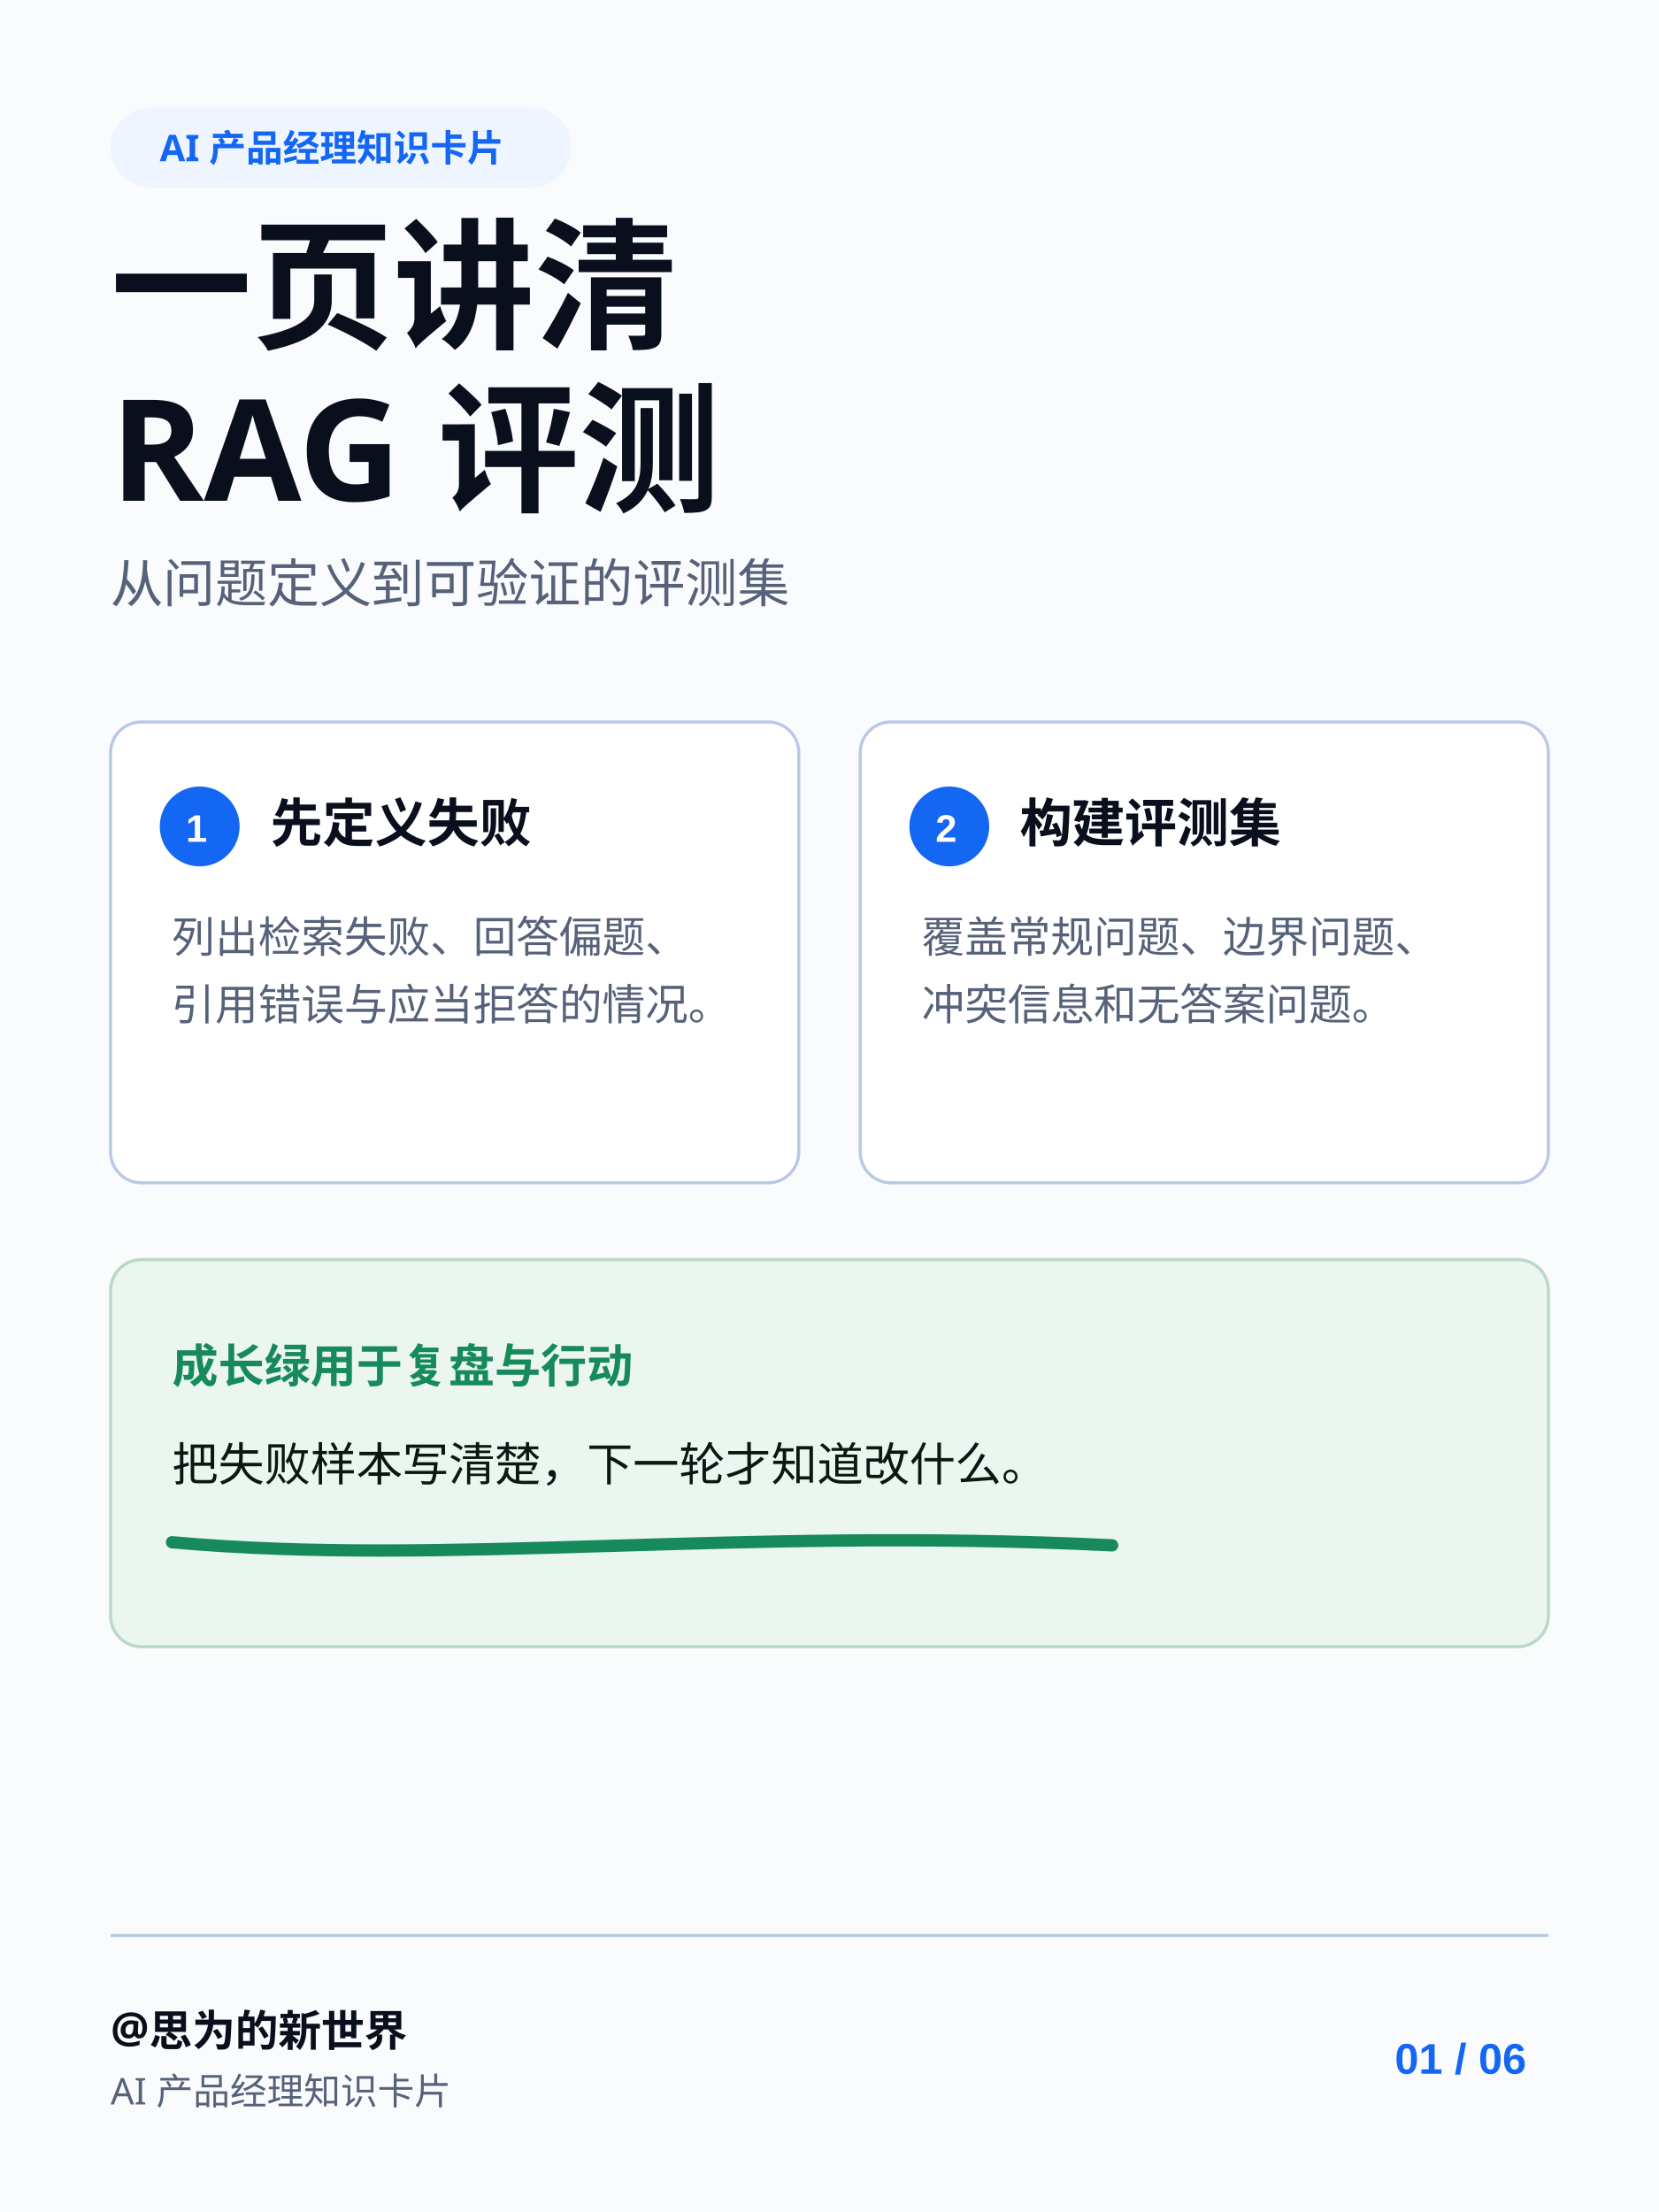
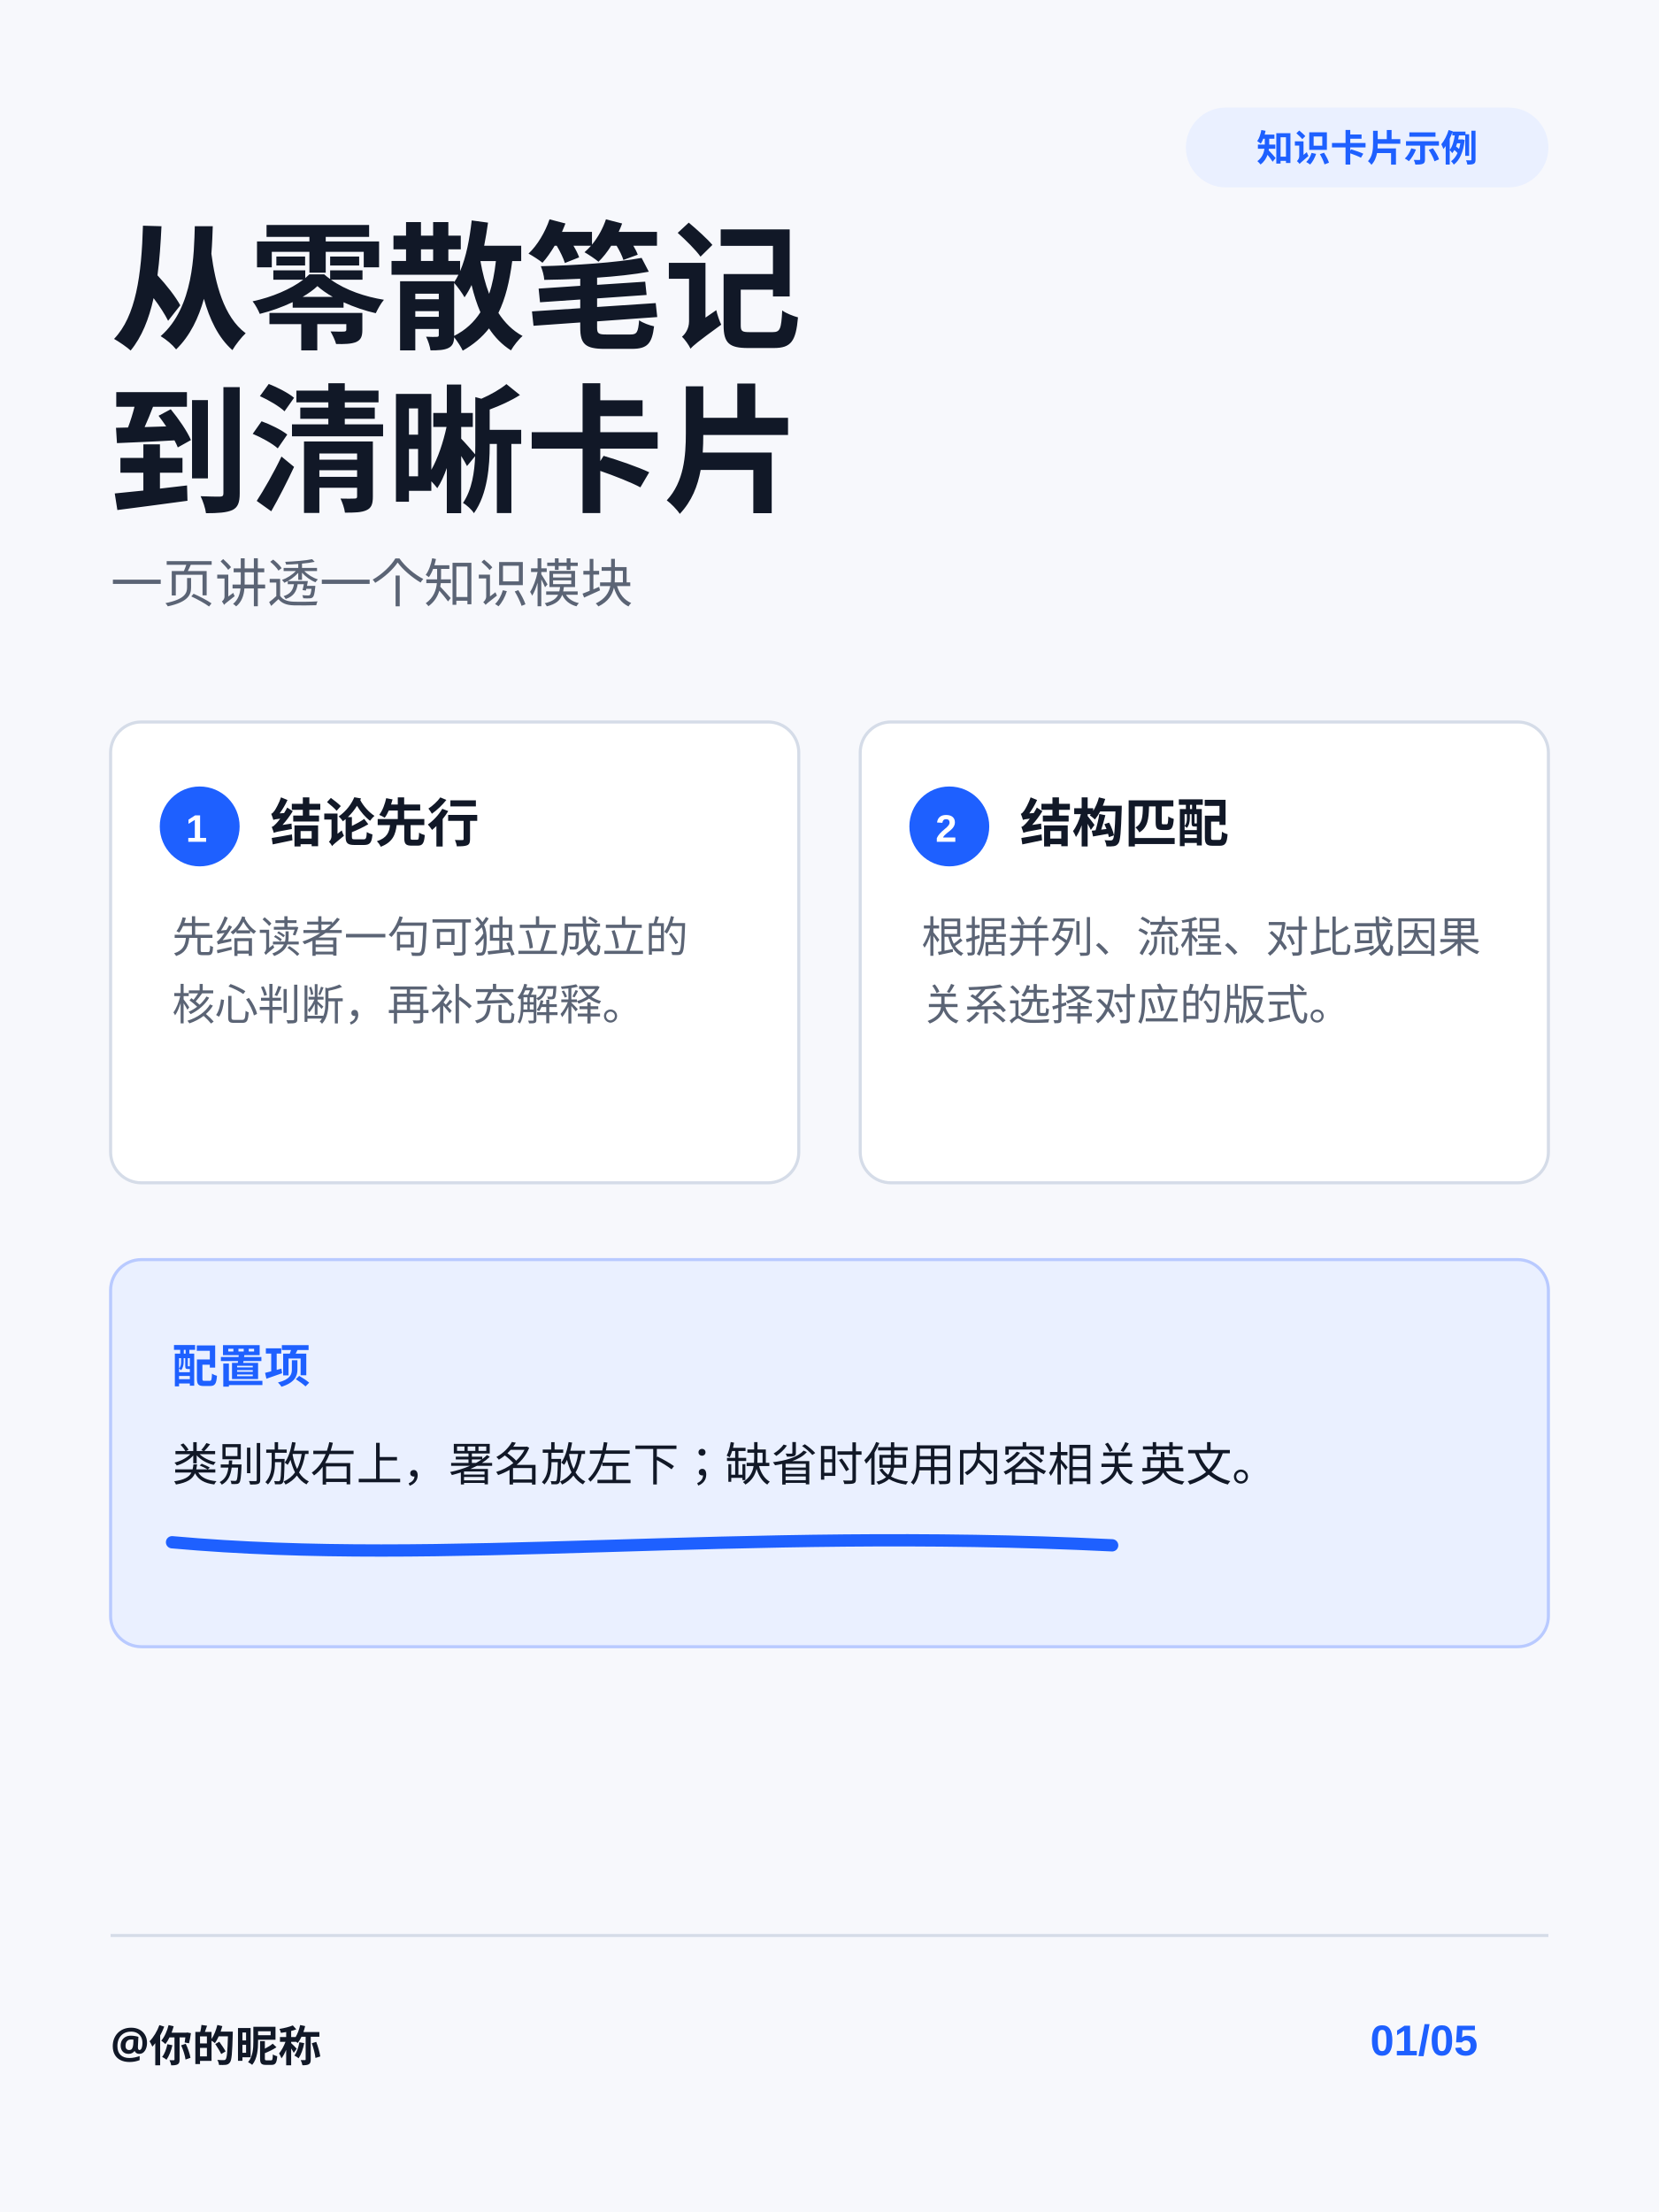
<svg xmlns="http://www.w3.org/2000/svg" width="1080" height="1440" viewBox="0 0 1080 1440" role="img" aria-labelledby="title desc">
-   <rect width="1080" height="1440" fill="#FAFBFD" />
-   <rect x="72" y="70" width="300" height="52" rx="26" fill="#EEF5FF" />
-   <text x="104" y="105" font-family="PingFang SC, sans-serif" font-size="24" font-weight="700" fill="#1467F2">AI 产品经理知识卡片</text>
-   <text x="72" y="220" font-family="PingFang SC, sans-serif" font-size="92" font-weight="800" fill="#090F1D">一页讲清</text>
-   <text x="72" y="326" font-family="PingFang SC, sans-serif" font-size="92" font-weight="800" fill="#090F1D">RAG 评测</text>
-   <text x="72" y="392" font-family="PingFang SC, sans-serif" font-size="34" fill="#56627A">从问题定义到可验证的评测集</text>
-   <rect x="72" y="470" width="448" height="300" rx="20" fill="#FFFFFF" stroke="#B8C9E5" stroke-width="2" />
-   <circle cx="130" cy="538" r="26" fill="#1467F2" />
+   <rect width="1080" height="1440" fill="#F7F8FC" />
+   <rect x="772" y="70" width="236" height="52" rx="26" fill="#EAF0FF" />
+   <text x="890" y="105" text-anchor="middle" font-family="PingFang SC, sans-serif" font-size="24" font-weight="700" fill="#1E60FF">知识卡片示例</text>
+   <text x="72" y="220" font-family="PingFang SC, sans-serif" font-size="90" font-weight="800" fill="#111827">从零散笔记</text>
+   <text x="72" y="326" font-family="PingFang SC, sans-serif" font-size="90" font-weight="800" fill="#111827">到清晰卡片</text>
+   <text x="72" y="392" font-family="PingFang SC, sans-serif" font-size="34" fill="#5B6475">一页讲透一个知识模块</text>
+   <rect x="72" y="470" width="448" height="300" rx="20" fill="#FFFFFF" stroke="#D5DCE8" stroke-width="2" />
+   <circle cx="130" cy="538" r="26" fill="#1E60FF" />
  <text x="121" y="548" font-family="Arial, sans-serif" font-size="25" font-weight="700" fill="#FFFFFF">1</text>
-   <text x="176" y="548" font-family="PingFang SC, sans-serif" font-size="34" font-weight="700" fill="#090F1D">先定义失败</text>
-   <text x="112" y="620" font-family="PingFang SC, sans-serif" font-size="28" fill="#56627A">列出检索失败、回答偏题、</text>
-   <text x="112" y="664" font-family="PingFang SC, sans-serif" font-size="28" fill="#56627A">引用错误与应当拒答的情况。</text>
-   <rect x="560" y="470" width="448" height="300" rx="20" fill="#FFFFFF" stroke="#B8C9E5" stroke-width="2" />
-   <circle cx="618" cy="538" r="26" fill="#1467F2" />
+   <text x="176" y="548" font-family="PingFang SC, sans-serif" font-size="34" font-weight="700" fill="#111827">结论先行</text>
+   <text x="112" y="620" font-family="PingFang SC, sans-serif" font-size="28" fill="#5B6475">先给读者一句可独立成立的</text>
+   <text x="112" y="664" font-family="PingFang SC, sans-serif" font-size="28" fill="#5B6475">核心判断，再补充解释。</text>
+   <rect x="560" y="470" width="448" height="300" rx="20" fill="#FFFFFF" stroke="#D5DCE8" stroke-width="2" />
+   <circle cx="618" cy="538" r="26" fill="#1E60FF" />
  <text x="609" y="548" font-family="Arial, sans-serif" font-size="25" font-weight="700" fill="#FFFFFF">2</text>
-   <text x="664" y="548" font-family="PingFang SC, sans-serif" font-size="34" font-weight="700" fill="#090F1D">构建评测集</text>
-   <text x="600" y="620" font-family="PingFang SC, sans-serif" font-size="28" fill="#56627A">覆盖常规问题、边界问题、</text>
-   <text x="600" y="664" font-family="PingFang SC, sans-serif" font-size="28" fill="#56627A">冲突信息和无答案问题。</text>
-   <rect x="72" y="820" width="936" height="252" rx="20" fill="#EAF6EF" stroke="#B9D8C7" stroke-width="2" />
-   <text x="112" y="900" font-family="PingFang SC, sans-serif" font-size="30" font-weight="700" fill="#178A5B">成长绿用于复盘与行动</text>
-   <text x="112" y="964" font-family="PingFang SC, sans-serif" font-size="30" fill="#0B1711">把失败样本写清楚，下一轮才知道改什么。</text>
-   <path d="M112 1004 C290 1020 478 994 724 1006" fill="none" stroke="#178A5B" stroke-width="8" stroke-linecap="round" />
-   <line x1="72" y1="1260" x2="1008" y2="1260" stroke="#B8C9E5" stroke-width="2" />
-   <text x="72" y="1330" font-family="PingFang SC, sans-serif" font-size="28" font-weight="700" fill="#090F1D">@思为的新世界</text>
-   <text x="72" y="1370" font-family="PingFang SC, sans-serif" font-size="24" fill="#56627A">AI 产品经理知识卡片</text>
-   <text x="908" y="1350" font-family="Arial, sans-serif" font-size="28" font-weight="700" fill="#1467F2">01 / 06</text>
+   <text x="664" y="548" font-family="PingFang SC, sans-serif" font-size="34" font-weight="700" fill="#111827">结构匹配</text>
+   <text x="600" y="620" font-family="PingFang SC, sans-serif" font-size="28" fill="#5B6475">根据并列、流程、对比或因果</text>
+   <text x="600" y="664" font-family="PingFang SC, sans-serif" font-size="28" fill="#5B6475">关系选择对应的版式。</text>
+   <rect x="72" y="820" width="936" height="252" rx="20" fill="#EAF0FF" stroke="#B9CAFF" stroke-width="2" />
+   <text x="112" y="900" font-family="PingFang SC, sans-serif" font-size="30" font-weight="700" fill="#1E60FF">配置项</text>
+   <text x="112" y="964" font-family="PingFang SC, sans-serif" font-size="30" fill="#111827">类别放右上，署名放左下；缺省时使用内容相关英文。</text>
+   <path d="M112 1004 C290 1020 478 994 724 1006" fill="none" stroke="#1E60FF" stroke-width="8" stroke-linecap="round" />
+   <line x1="72" y1="1260" x2="1008" y2="1260" stroke="#D5DCE8" stroke-width="2" />
+   <text x="72" y="1340" font-family="PingFang SC, sans-serif" font-size="28" font-weight="700" fill="#111827">@你的昵称</text>
+   <text x="892" y="1338" font-family="Arial, sans-serif" font-size="28" font-weight="700" fill="#1E60FF">01/05</text>
</svg>
